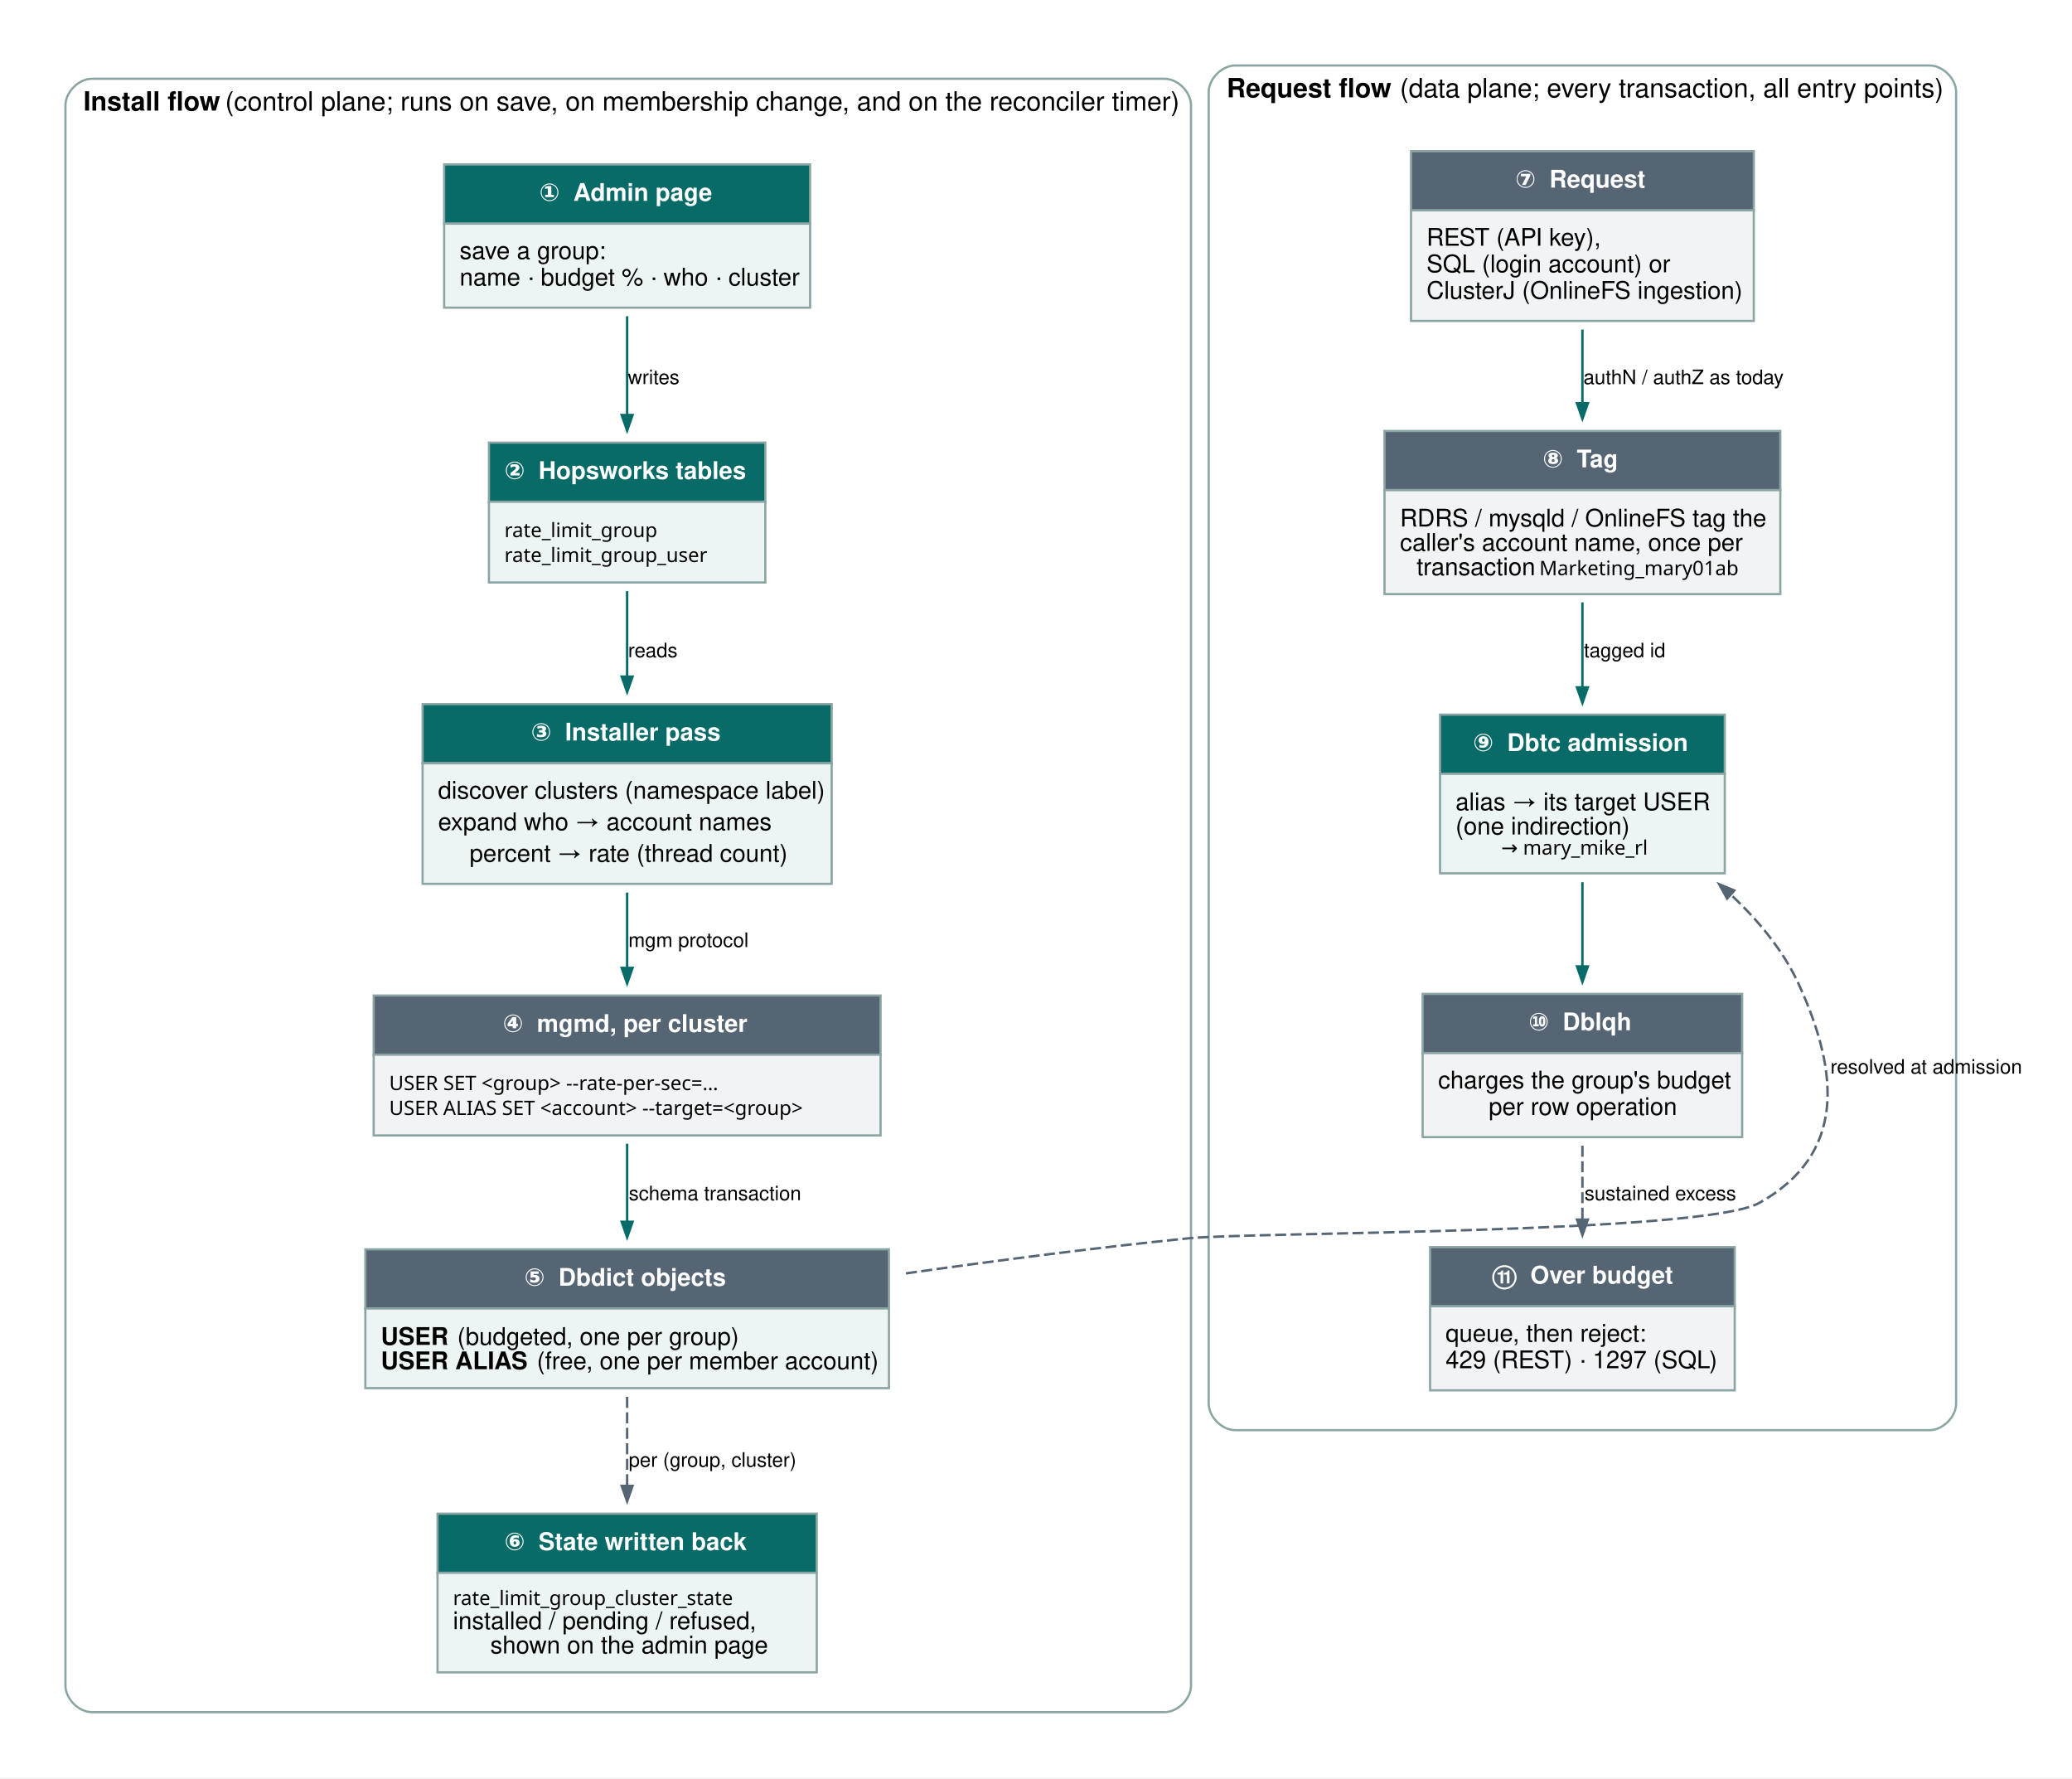
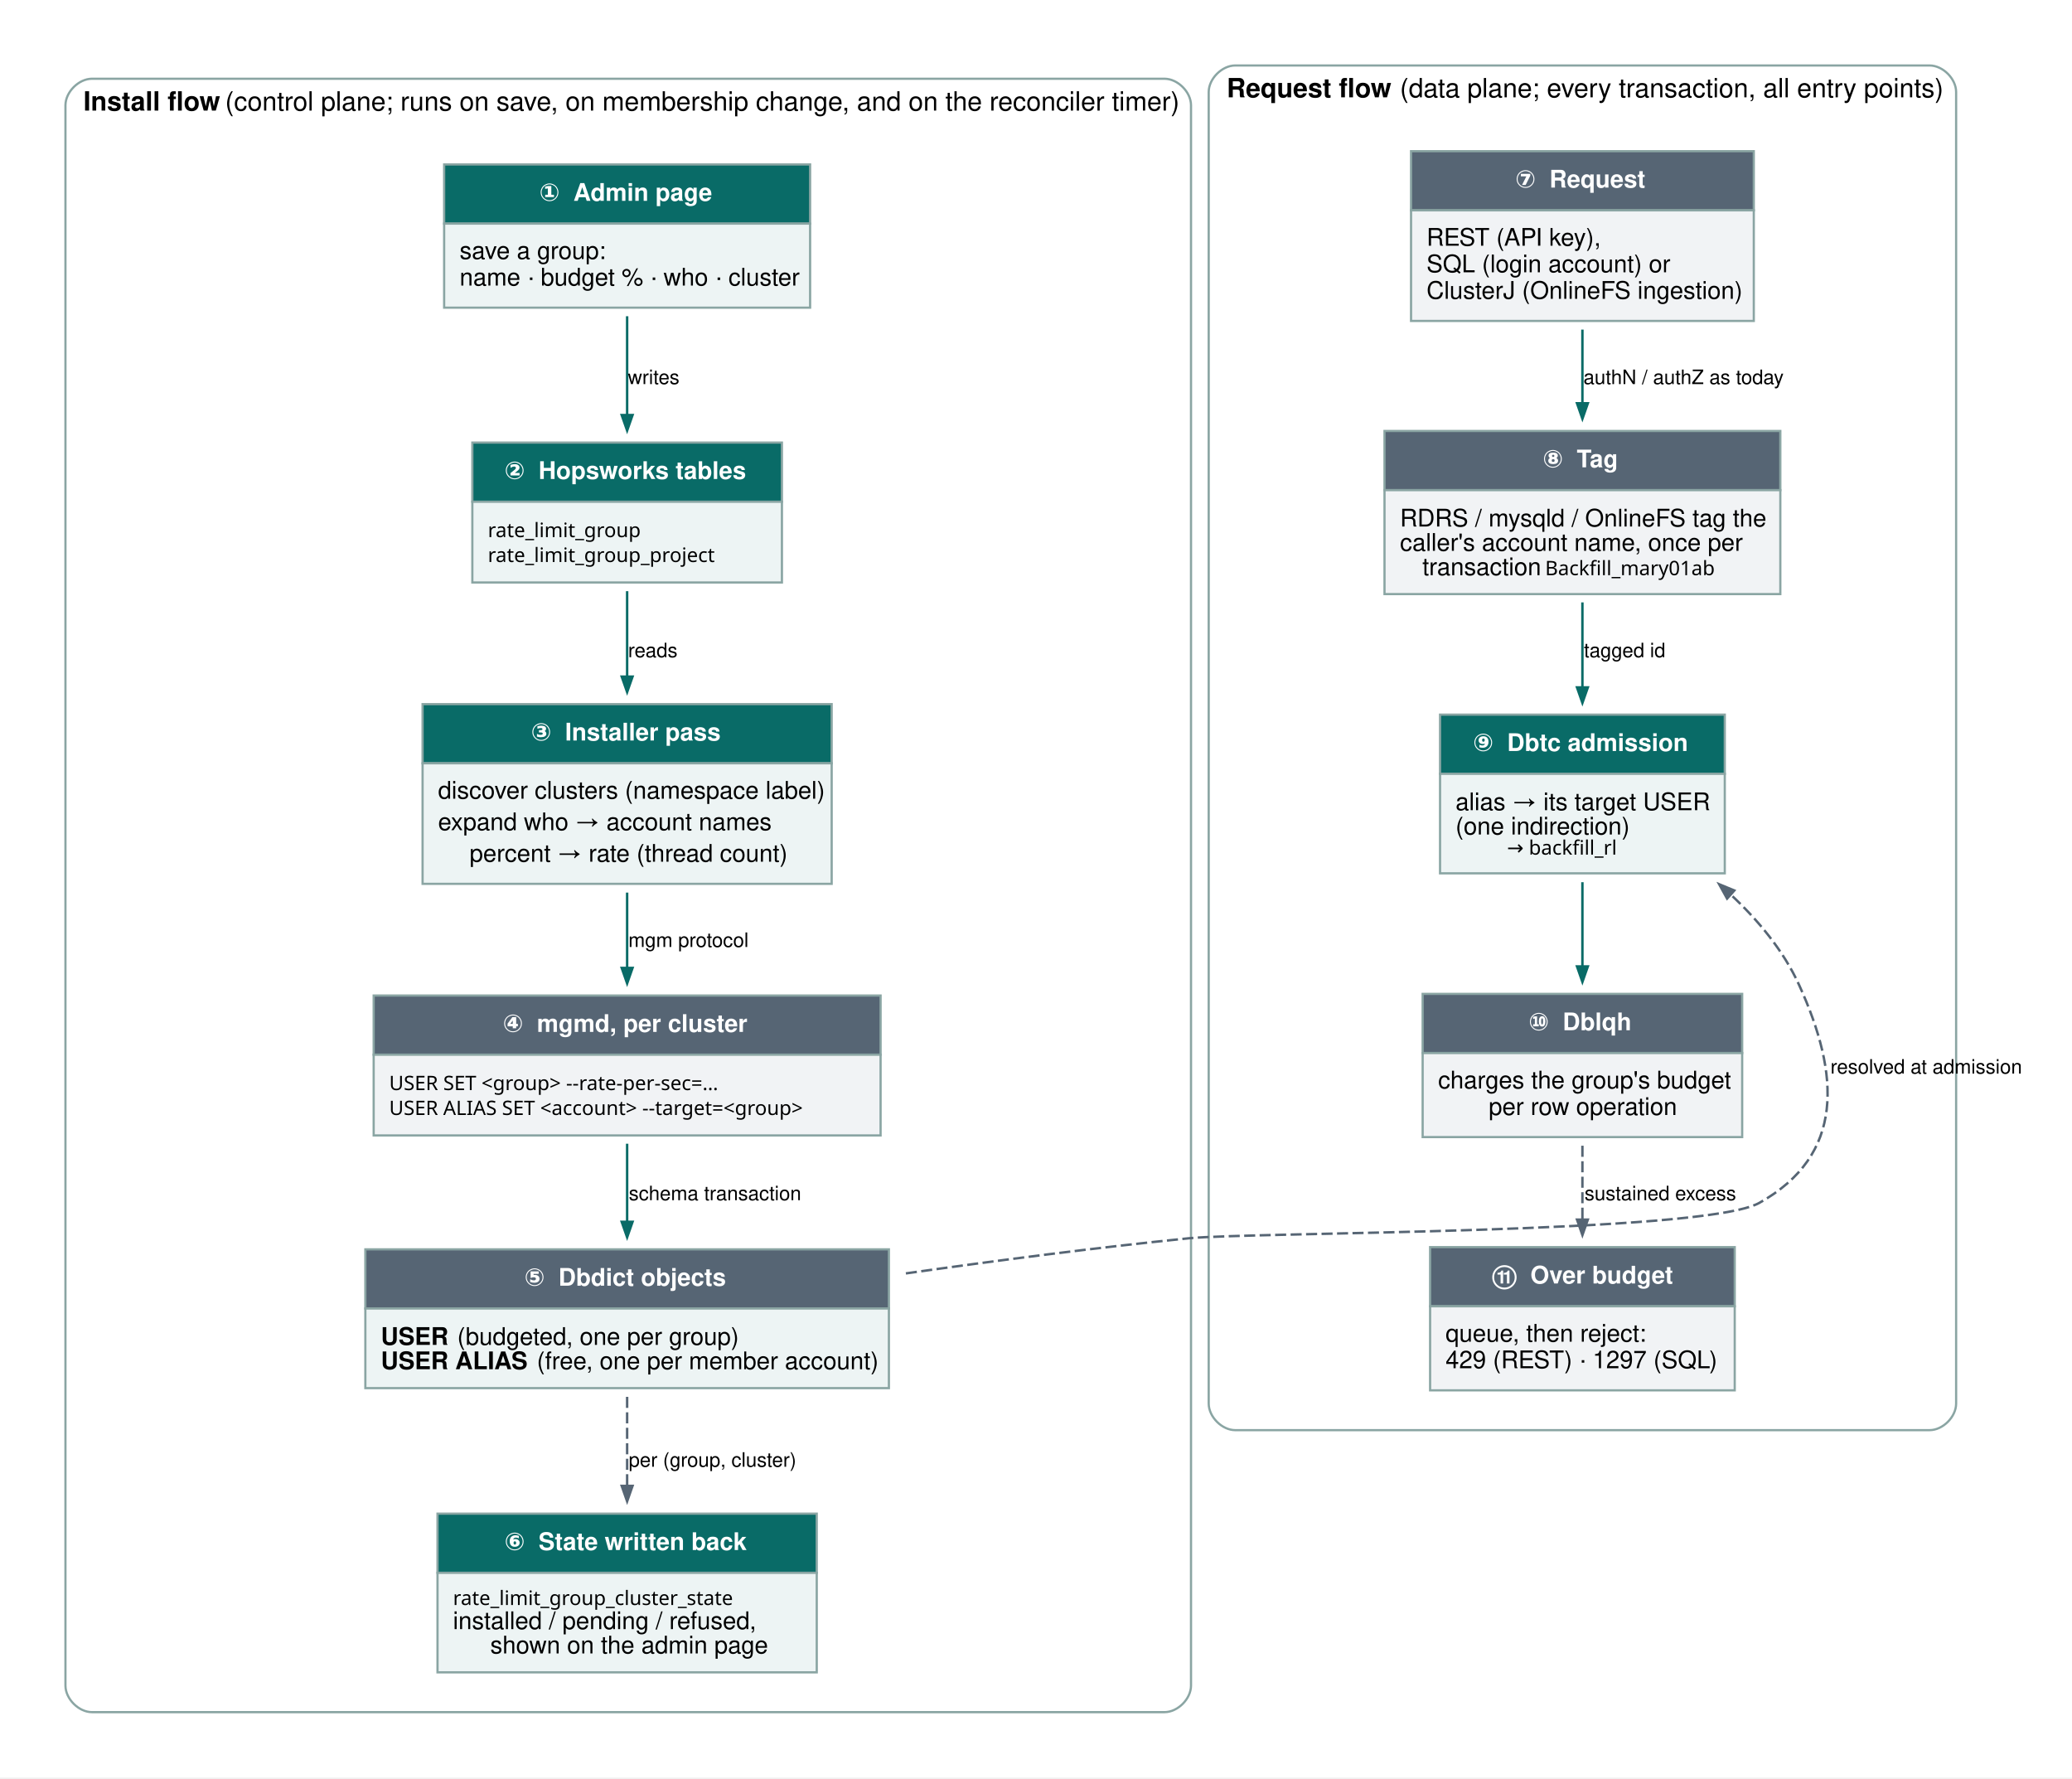
<svg xmlns="http://www.w3.org/2000/svg" width="937pt" height="804pt" viewBox="0.00 0.00 937.00 804.00">
  <g id="graph0" class="graph" transform="scale(1 1) rotate(0) translate(21.6 782.1)">
    <polygon fill="white" stroke="none" points="-21.6,21.6 -21.6,-782.1 915.72,-782.1 915.72,21.6 -21.6,21.6" />
    <g id="clust1" class="cluster">
      <path fill="white" stroke="#8aa5a3" d="M20,-8C20,-8 505,-8 505,-8 511,-8 517,-14 517,-20 517,-20 517,-734.5 517,-734.5 517,-740.5 511,-746.5 505,-746.5 505,-746.5 20,-746.5 20,-746.5 14,-746.5 8,-740.5 8,-734.5 8,-734.5 8,-20 8,-20 8,-14 14,-8 20,-8" />
      <text xml:space="preserve" text-anchor="start" x="16.12" y="-732.1" font-family="Helvetica,sans-Serif" font-weight="bold" font-size="12.00">Install flow</text>
      <text xml:space="preserve" text-anchor="start" x="76.88" y="-732.1" font-family="Helvetica,sans-Serif" font-size="12.00"> (control plane; runs on save, on membership change, and on the reconciler timer)</text>
    </g>
    <g id="clust2" class="cluster">
      <path fill="white" stroke="#8aa5a3" d="M537,-135.5C537,-135.5 851,-135.5 851,-135.5 857,-135.5 863,-141.5 863,-147.5 863,-147.5 863,-740.5 863,-740.5 863,-746.5 857,-752.5 851,-752.5 851,-752.5 537,-752.5 537,-752.5 531,-752.5 525,-746.5 525,-740.5 525,-740.5 525,-147.5 525,-147.5 525,-141.5 531,-135.5 537,-135.5" />
      <text xml:space="preserve" text-anchor="start" x="533.12" y="-738.1" font-family="Helvetica,sans-Serif" font-weight="bold" font-size="12.00">Request flow</text>
      <text xml:space="preserve" text-anchor="start" x="608.12" y="-738.1" font-family="Helvetica,sans-Serif" font-size="12.00"> (data plane; every transaction, all entry points)</text>
    </g>
    <g id="node1" class="node">
      <polygon fill="#096b67" stroke="none" points="179.25,-681 179.25,-707.75 344.75,-707.75 344.75,-681 179.25,-681" />
      <polygon fill="none" stroke="#8aa5a3" points="179.25,-681 179.25,-707.75 344.75,-707.75 344.75,-681 179.25,-681" />
      <text xml:space="preserve" text-anchor="start" x="222.25" y="-691.3" font-family="Helvetica,sans-Serif" font-weight="bold" font-size="11.00" fill="white">①  Admin page</text>
      <polygon fill="#edf4f4" stroke="none" points="179.25,-643 179.25,-681 344.75,-681 344.75,-643 179.25,-643" />
      <polygon fill="none" stroke="#8aa5a3" points="179.25,-643 179.25,-681 344.75,-681 344.75,-643 179.25,-643" />
      <text xml:space="preserve" text-anchor="start" x="186.25" y="-665" font-family="Helvetica,sans-Serif" font-size="11.00">save a group:</text>
      <text xml:space="preserve" text-anchor="start" x="186.25" y="-653" font-family="Helvetica,sans-Serif" font-size="11.00">name · budget % · who · cluster</text>
    </g>
    <g id="node2" class="node">
-       <polygon fill="#096b67" stroke="none" points="199.5,-555.25 199.5,-582 324.5,-582 324.5,-555.25 199.5,-555.25" />
-       <polygon fill="none" stroke="#8aa5a3" points="199.5,-555.25 199.5,-582 324.5,-582 324.5,-555.25 199.5,-555.25" />
+       <polygon fill="#096b67" stroke="none" points="192,-555.25 192,-582 332,-582 332,-555.25 192,-555.25" />
+       <polygon fill="none" stroke="#8aa5a3" points="192,-555.25 192,-582 332,-582 332,-555.25 192,-555.25" />
      <text xml:space="preserve" text-anchor="start" x="206.5" y="-565.55" font-family="Helvetica,sans-Serif" font-weight="bold" font-size="11.00" fill="white">②  Hopsworks tables</text>
-       <polygon fill="#edf4f4" stroke="none" points="199.5,-518.75 199.5,-555.25 324.5,-555.25 324.5,-518.75 199.5,-518.75" />
-       <polygon fill="none" stroke="#8aa5a3" points="199.5,-518.75 199.5,-555.25 324.5,-555.25 324.5,-518.75 199.5,-518.75" />
-       <text xml:space="preserve" text-anchor="start" x="206.5" y="-539.25" font-family="Menlo" font-size="9.00">rate_limit_group</text>
-       <text xml:space="preserve" text-anchor="start" x="206.5" y="-528" font-family="Menlo" font-size="9.00">rate_limit_group_user</text>
+       <polygon fill="#edf4f4" stroke="none" points="192,-518.75 192,-555.25 332,-555.25 332,-518.75 192,-518.75" />
+       <polygon fill="none" stroke="#8aa5a3" points="192,-518.75 192,-555.25 332,-555.25 332,-518.75 192,-518.75" />
+       <text xml:space="preserve" text-anchor="start" x="199" y="-539.25" font-family="Menlo" font-size="9.00">rate_limit_group</text>
+       <text xml:space="preserve" text-anchor="start" x="199" y="-528" font-family="Menlo" font-size="9.00">rate_limit_group_project</text>
    </g>
    <g id="edge1" class="edge">
      <path fill="none" stroke="#096b67" stroke-width="1.1" d="M262,-639.13C262,-625.12 262,-608.88 262,-594.21" />
      <polygon fill="#096b67" stroke="#096b67" stroke-width="1.1" points="264.45,-594.44 262,-587.44 259.55,-594.44 264.45,-594.44" />
      <text xml:space="preserve" text-anchor="middle" x="274" y="-608.45" font-family="Helvetica,sans-Serif" font-size="9.00">writes</text>
    </g>
    <g id="node3" class="node">
      <polygon fill="#096b67" stroke="none" points="169.5,-437 169.5,-463.75 354.5,-463.75 354.5,-437 169.5,-437" />
      <polygon fill="none" stroke="#8aa5a3" points="169.5,-437 169.5,-463.75 354.5,-463.75 354.5,-437 169.5,-437" />
      <text xml:space="preserve" text-anchor="start" x="218.5" y="-447.3" font-family="Helvetica,sans-Serif" font-weight="bold" font-size="11.00" fill="white">③  Installer pass</text>
      <polygon fill="#edf4f4" stroke="none" points="169.5,-382.5 169.5,-437 354.5,-437 354.5,-382.5 169.5,-382.5" />
      <polygon fill="none" stroke="#8aa5a3" points="169.5,-382.5 169.5,-437 354.5,-437 354.5,-382.5 169.5,-382.5" />
      <text xml:space="preserve" text-anchor="start" x="176.5" y="-421" font-family="Helvetica,sans-Serif" font-size="11.00">discover clusters (namespace label)</text>
      <text xml:space="preserve" text-anchor="start" x="176.5" y="-406.75" font-family="Helvetica,sans-Serif" font-size="11.00">expand who → account names</text>
      <text xml:space="preserve" text-anchor="start" x="190.75" y="-392.5" font-family="Helvetica,sans-Serif" font-size="11.00">percent → rate (thread count)</text>
    </g>
    <g id="edge2" class="edge">
      <path fill="none" stroke="#096b67" stroke-width="1.1" d="M262,-514.82C262,-502.82 262,-489.09 262,-476" />
      <polygon fill="#096b67" stroke="#096b67" stroke-width="1.1" points="264.45,-476.19 262,-469.19 259.55,-476.19 264.45,-476.19" />
      <text xml:space="preserve" text-anchor="middle" x="273.62" y="-484.95" font-family="Helvetica,sans-Serif" font-size="9.00">reads</text>
    </g>
    <g id="node4" class="node">
      <polygon fill="#566574" stroke="none" points="147.38,-305.25 147.38,-332 376.62,-332 376.62,-305.25 147.38,-305.25" />
      <polygon fill="none" stroke="#8aa5a3" points="147.38,-305.25 147.38,-332 376.62,-332 376.62,-305.25 147.38,-305.25" />
      <text xml:space="preserve" text-anchor="start" x="205.75" y="-315.55" font-family="Helvetica,sans-Serif" font-weight="bold" font-size="11.00" fill="white">④  mgmd, per cluster</text>
      <polygon fill="#f1f3f5" stroke="none" points="147.38,-268.75 147.38,-305.25 376.62,-305.25 376.62,-268.75 147.38,-268.75" />
      <polygon fill="none" stroke="#8aa5a3" points="147.38,-268.75 147.38,-305.25 376.62,-305.25 376.62,-268.75 147.38,-268.75" />
      <text xml:space="preserve" text-anchor="start" x="154.38" y="-289.25" font-family="Menlo" font-size="9.00">USER SET &lt;group&gt; --rate-per-sec=…</text>
      <text xml:space="preserve" text-anchor="start" x="154.38" y="-278" font-family="Menlo" font-size="9.00">USER ALIAS SET &lt;account&gt; --target=&lt;group&gt;</text>
    </g>
    <g id="edge3" class="edge">
      <path fill="none" stroke="#096b67" stroke-width="1.1" d="M262,-378.53C262,-367.44 262,-355.54 262,-344.47" />
      <polygon fill="#096b67" stroke="#096b67" stroke-width="1.1" points="264.45,-344.48 262,-337.48 259.55,-344.48 264.45,-344.48" />
      <text xml:space="preserve" text-anchor="middle" x="289.75" y="-353.95" font-family="Helvetica,sans-Serif" font-size="9.00">mgm protocol</text>
    </g>
    <g id="node5" class="node">
      <polygon fill="#566574" stroke="none" points="143.62,-190.5 143.62,-217.25 380.38,-217.25 380.38,-190.5 143.62,-190.5" />
      <polygon fill="none" stroke="#8aa5a3" points="143.62,-190.5 143.62,-217.25 380.38,-217.25 380.38,-190.5 143.62,-190.5" />
      <text xml:space="preserve" text-anchor="start" x="215.5" y="-200.8" font-family="Helvetica,sans-Serif" font-weight="bold" font-size="11.00" fill="white">⑤  Dbdict objects</text>
      <polygon fill="#edf4f4" stroke="none" points="143.62,-154.5 143.62,-190.5 380.38,-190.5 380.38,-154.5 143.62,-154.5" />
      <polygon fill="none" stroke="#8aa5a3" points="143.62,-154.5 143.62,-190.5 380.38,-190.5 380.38,-154.5 143.62,-154.5" />
      <text xml:space="preserve" text-anchor="start" x="150.62" y="-174.05" font-family="Helvetica,sans-Serif" font-weight="bold" font-size="11.00">USER</text>
      <text xml:space="preserve" text-anchor="start" x="182.12" y="-174.05" font-family="Helvetica,sans-Serif" font-size="11.00"> (budgeted, one per group)</text>
      <text xml:space="preserve" text-anchor="start" x="150.62" y="-163.05" font-family="Helvetica,sans-Serif" font-weight="bold" font-size="11.00">USER ALIAS</text>
      <text xml:space="preserve" text-anchor="start" x="218.12" y="-163.05" font-family="Helvetica,sans-Serif" font-size="11.00"> (free, one per member account)</text>
    </g>
    <g id="edge4" class="edge">
      <path fill="none" stroke="#096b67" stroke-width="1.1" d="M262,-265.01C262,-253.78 262,-241.17 262,-229.41" />
      <polygon fill="#096b67" stroke="#096b67" stroke-width="1.1" points="264.45,-229.69 262,-222.69 259.55,-229.69 264.45,-229.69" />
      <text xml:space="preserve" text-anchor="middle" x="301.75" y="-239.45" font-family="Helvetica,sans-Serif" font-size="9.00">schema transaction</text>
    </g>
    <g id="node6" class="node">
      <polygon fill="#096b67" stroke="none" points="176.25,-71 176.25,-97.75 347.75,-97.75 347.75,-71 176.25,-71" />
      <polygon fill="none" stroke="#8aa5a3" points="176.25,-71 176.25,-97.75 347.75,-97.75 347.75,-71 176.25,-71" />
      <text xml:space="preserve" text-anchor="start" x="206.5" y="-81.3" font-family="Helvetica,sans-Serif" font-weight="bold" font-size="11.00" fill="white">⑥  State written back</text>
      <polygon fill="#edf4f4" stroke="none" points="176.25,-26 176.25,-71 347.75,-71 347.75,-26 176.25,-26" />
      <polygon fill="none" stroke="#8aa5a3" points="176.25,-26 176.25,-71 347.75,-71 347.75,-26 176.25,-26" />
      <text xml:space="preserve" text-anchor="start" x="183.25" y="-56.45" font-family="Menlo" font-size="9.00">rate_limit_group_cluster_state</text>
      <text xml:space="preserve" text-anchor="start" x="183.25" y="-45.55" font-family="Helvetica,sans-Serif" font-size="11.00">installed / pending / refused,</text>
      <text xml:space="preserve" text-anchor="start" x="200.12" y="-34.55" font-family="Helvetica,sans-Serif" font-size="11.00">shown on the admin page</text>
    </g>
    <g id="edge5" class="edge">
      <path fill="none" stroke="#566574" stroke-width="1.1" stroke-dasharray="5,2" d="M262,-150.57C262,-138.08 262,-123.73 262,-110.31" />
      <polygon fill="#566574" stroke="#566574" stroke-width="1.1" points="264.45,-110.31 262,-103.31 259.55,-110.31 264.45,-110.31" />
      <text xml:space="preserve" text-anchor="middle" x="300.62" y="-118.95" font-family="Helvetica,sans-Serif" font-size="9.00">per (group, cluster)</text>
    </g>
    <g id="node9" class="node">
      <polygon fill="#096b67" stroke="none" points="629.62,-432.25 629.62,-459 758.38,-459 758.38,-432.25 629.62,-432.25" />
      <polygon fill="none" stroke="#8aa5a3" points="629.62,-432.25 629.62,-459 758.38,-459 758.38,-432.25 629.62,-432.25" />
      <text xml:space="preserve" text-anchor="start" x="644.5" y="-442.55" font-family="Helvetica,sans-Serif" font-weight="bold" font-size="11.00" fill="white">⑨  Dbtc admission</text>
      <polygon fill="#edf4f4" stroke="none" points="629.62,-387.25 629.62,-432.25 758.38,-432.25 758.38,-387.25 629.62,-387.25" />
      <polygon fill="none" stroke="#8aa5a3" points="629.62,-387.25 629.62,-432.25 758.38,-432.25 758.38,-387.25 629.62,-387.25" />
      <text xml:space="preserve" text-anchor="start" x="636.62" y="-415.8" font-family="Helvetica,sans-Serif" font-size="11.00">alias → its target USER</text>
      <text xml:space="preserve" text-anchor="start" x="636.62" y="-404.8" font-family="Helvetica,sans-Serif" font-size="11.00">(one indirection)</text>
-       <text xml:space="preserve" text-anchor="start" x="657.25" y="-395.7" font-family="Menlo" font-size="9.00">→ mary_mike_rl</text>
+       <text xml:space="preserve" text-anchor="start" x="659.88" y="-395.7" font-family="Menlo" font-size="9.00">→ backfill_rl</text>
    </g>
    <g id="edge10" class="edge">
      <path fill="none" stroke="#566574" stroke-width="1.1" stroke-dasharray="5,2" d="M388.06,-206.37C428.81,-212.15 474.25,-218.05 516,-222.25 544.58,-225.12 748.95,-224.2 774,-238.25 812.81,-260.03 810.43,-296.24 792,-336.75 784.93,-352.28 773.49,-366.09 760.87,-377.83" />
      <polygon fill="#566574" stroke="#566574" stroke-width="1.1" points="759.43,-375.83 755.84,-382.32 762.69,-379.49 759.43,-375.83" />
      <text xml:space="preserve" text-anchor="middle" x="849.5" y="-296.7" font-family="Helvetica,sans-Serif" font-size="9.00">resolved at admission</text>
    </g>
    <g id="node7" class="node">
      <polygon fill="#566574" stroke="none" points="616.5,-687 616.5,-713.75 771.5,-713.75 771.5,-687 616.5,-687" />
      <polygon fill="none" stroke="#8aa5a3" points="616.5,-687 616.5,-713.75 771.5,-713.75 771.5,-687 616.5,-687" />
      <text xml:space="preserve" text-anchor="start" x="663.62" y="-697.3" font-family="Helvetica,sans-Serif" font-weight="bold" font-size="11.00" fill="white">⑦  Request</text>
      <polygon fill="#f1f3f5" stroke="none" points="616.5,-637 616.5,-687 771.5,-687 771.5,-637 616.5,-637" />
      <polygon fill="none" stroke="#8aa5a3" points="616.5,-637 616.5,-687 771.5,-687 771.5,-637 616.5,-637" />
      <text xml:space="preserve" text-anchor="start" x="623.5" y="-671" font-family="Helvetica,sans-Serif" font-size="11.00">REST (API key),</text>
      <text xml:space="preserve" text-anchor="start" x="623.5" y="-659" font-family="Helvetica,sans-Serif" font-size="11.00">SQL (login account) or</text>
      <text xml:space="preserve" text-anchor="start" x="623.5" y="-647" font-family="Helvetica,sans-Serif" font-size="11.00">ClusterJ (OnlineFS ingestion)</text>
    </g>
    <g id="node8" class="node">
      <polygon fill="#566574" stroke="none" points="604.5,-560.5 604.5,-587.25 783.5,-587.25 783.5,-560.5 604.5,-560.5" />
      <polygon fill="none" stroke="#8aa5a3" points="604.5,-560.5 604.5,-587.25 783.5,-587.25 783.5,-560.5 604.5,-560.5" />
      <text xml:space="preserve" text-anchor="start" x="676" y="-570.8" font-family="Helvetica,sans-Serif" font-weight="bold" font-size="11.00" fill="white">⑧  Tag</text>
      <polygon fill="#f1f3f5" stroke="none" points="604.5,-513.5 604.5,-560.5 783.5,-560.5 783.5,-513.5 604.5,-513.5" />
      <polygon fill="none" stroke="#8aa5a3" points="604.5,-513.5 604.5,-560.5 783.5,-560.5 783.5,-513.5 604.5,-513.5" />
      <text xml:space="preserve" text-anchor="start" x="611.5" y="-544.05" font-family="Helvetica,sans-Serif" font-size="11.00">RDRS / mysqld / OnlineFS tag the</text>
      <text xml:space="preserve" text-anchor="start" x="611.5" y="-533.05" font-family="Helvetica,sans-Serif" font-size="11.00">caller's account name, once per</text>
-       <text xml:space="preserve" text-anchor="start" x="619" y="-522.05" font-family="Helvetica,sans-Serif" font-size="11.00">transaction </text>
-       <text xml:space="preserve" text-anchor="start" x="674.5" y="-522.05" font-family="Menlo" font-size="9.00">Marketing_mary01ab</text>
+       <text xml:space="preserve" text-anchor="start" x="621.62" y="-522.05" font-family="Helvetica,sans-Serif" font-size="11.00">transaction </text>
+       <text xml:space="preserve" text-anchor="start" x="677.12" y="-522.05" font-family="Menlo" font-size="9.00">Backfill_mary01ab</text>
    </g>
    <g id="edge6" class="edge">
      <path fill="none" stroke="#096b67" stroke-width="1.1" d="M694,-633.08C694,-622.29 694,-610.56 694,-599.46" />
      <polygon fill="#096b67" stroke="#096b67" stroke-width="1.1" points="696.45,-599.77 694,-592.77 691.55,-599.77 696.45,-599.77" />
      <text xml:space="preserve" text-anchor="middle" x="739.75" y="-608.45" font-family="Helvetica,sans-Serif" font-size="9.00">authN / authZ as today</text>
    </g>
    <g id="edge7" class="edge">
      <path fill="none" stroke="#096b67" stroke-width="1.1" d="M694,-509.75C694,-497.52 694,-483.93 694,-471.25" />
      <polygon fill="#096b67" stroke="#096b67" stroke-width="1.1" points="696.45,-471.31 694,-464.31 691.55,-471.31 696.45,-471.31" />
      <text xml:space="preserve" text-anchor="middle" x="713.12" y="-484.95" font-family="Helvetica,sans-Serif" font-size="9.00">tagged id</text>
    </g>
    <g id="node10" class="node">
      <polygon fill="#566574" stroke="none" points="621.75,-306 621.75,-332.75 766.25,-332.75 766.25,-306 621.75,-306" />
      <polygon fill="none" stroke="#8aa5a3" points="621.75,-306 621.75,-332.75 766.25,-332.75 766.25,-306 621.75,-306" />
      <text xml:space="preserve" text-anchor="start" x="669.62" y="-316.3" font-family="Helvetica,sans-Serif" font-weight="bold" font-size="11.00" fill="white">⑩  Dblqh</text>
      <polygon fill="#f1f3f5" stroke="none" points="621.75,-268 621.75,-306 766.25,-306 766.25,-268 621.75,-268" />
      <polygon fill="none" stroke="#8aa5a3" points="621.75,-268 621.75,-306 766.25,-306 766.25,-268 621.75,-268" />
      <text xml:space="preserve" text-anchor="start" x="628.75" y="-290" font-family="Helvetica,sans-Serif" font-size="11.00">charges the group's budget</text>
      <text xml:space="preserve" text-anchor="start" x="651.62" y="-278" font-family="Helvetica,sans-Serif" font-size="11.00">per row operation</text>
    </g>
    <g id="edge8" class="edge">
      <path fill="none" stroke="#096b67" stroke-width="1.1" d="M694,-383.25C694,-371.04 694,-357.48 694,-344.96" />
      <polygon fill="#096b67" stroke="#096b67" stroke-width="1.1" points="696.45,-345.16 694,-338.16 691.55,-345.16 696.45,-345.16" />
    </g>
    <g id="node11" class="node">
      <polygon fill="#566574" stroke="none" points="625.12,-191.5 625.12,-218.25 762.88,-218.25 762.88,-191.5 625.12,-191.5" />
      <polygon fill="none" stroke="#8aa5a3" points="625.12,-191.5 625.12,-218.25 762.88,-218.25 762.88,-191.5 625.12,-191.5" />
      <text xml:space="preserve" text-anchor="start" x="653.12" y="-201.8" font-family="Helvetica,sans-Serif" font-weight="bold" font-size="11.00" fill="white">⑪  Over budget</text>
      <polygon fill="#f1f3f5" stroke="none" points="625.12,-153.5 625.12,-191.5 762.88,-191.5 762.88,-153.5 625.12,-153.5" />
      <polygon fill="none" stroke="#8aa5a3" points="625.12,-153.5 625.12,-191.5 762.88,-191.5 762.88,-153.5 625.12,-153.5" />
      <text xml:space="preserve" text-anchor="start" x="632.12" y="-175.5" font-family="Helvetica,sans-Serif" font-size="11.00">queue, then reject:</text>
      <text xml:space="preserve" text-anchor="start" x="632.12" y="-163.5" font-family="Helvetica,sans-Serif" font-size="11.00">429 (REST) · 1297 (SQL)</text>
    </g>
    <g id="edge9" class="edge">
      <path fill="none" stroke="#566574" stroke-width="1.1" stroke-dasharray="5,2" d="M694,-264.09C694,-253.41 694,-241.55 694,-230.4" />
      <polygon fill="#566574" stroke="#566574" stroke-width="1.1" points="696.45,-230.7 694,-223.7 691.55,-230.7 696.45,-230.7" />
      <text xml:space="preserve" text-anchor="middle" x="729.25" y="-239.45" font-family="Helvetica,sans-Serif" font-size="9.00">sustained excess</text>
    </g>
  </g>
</svg>
